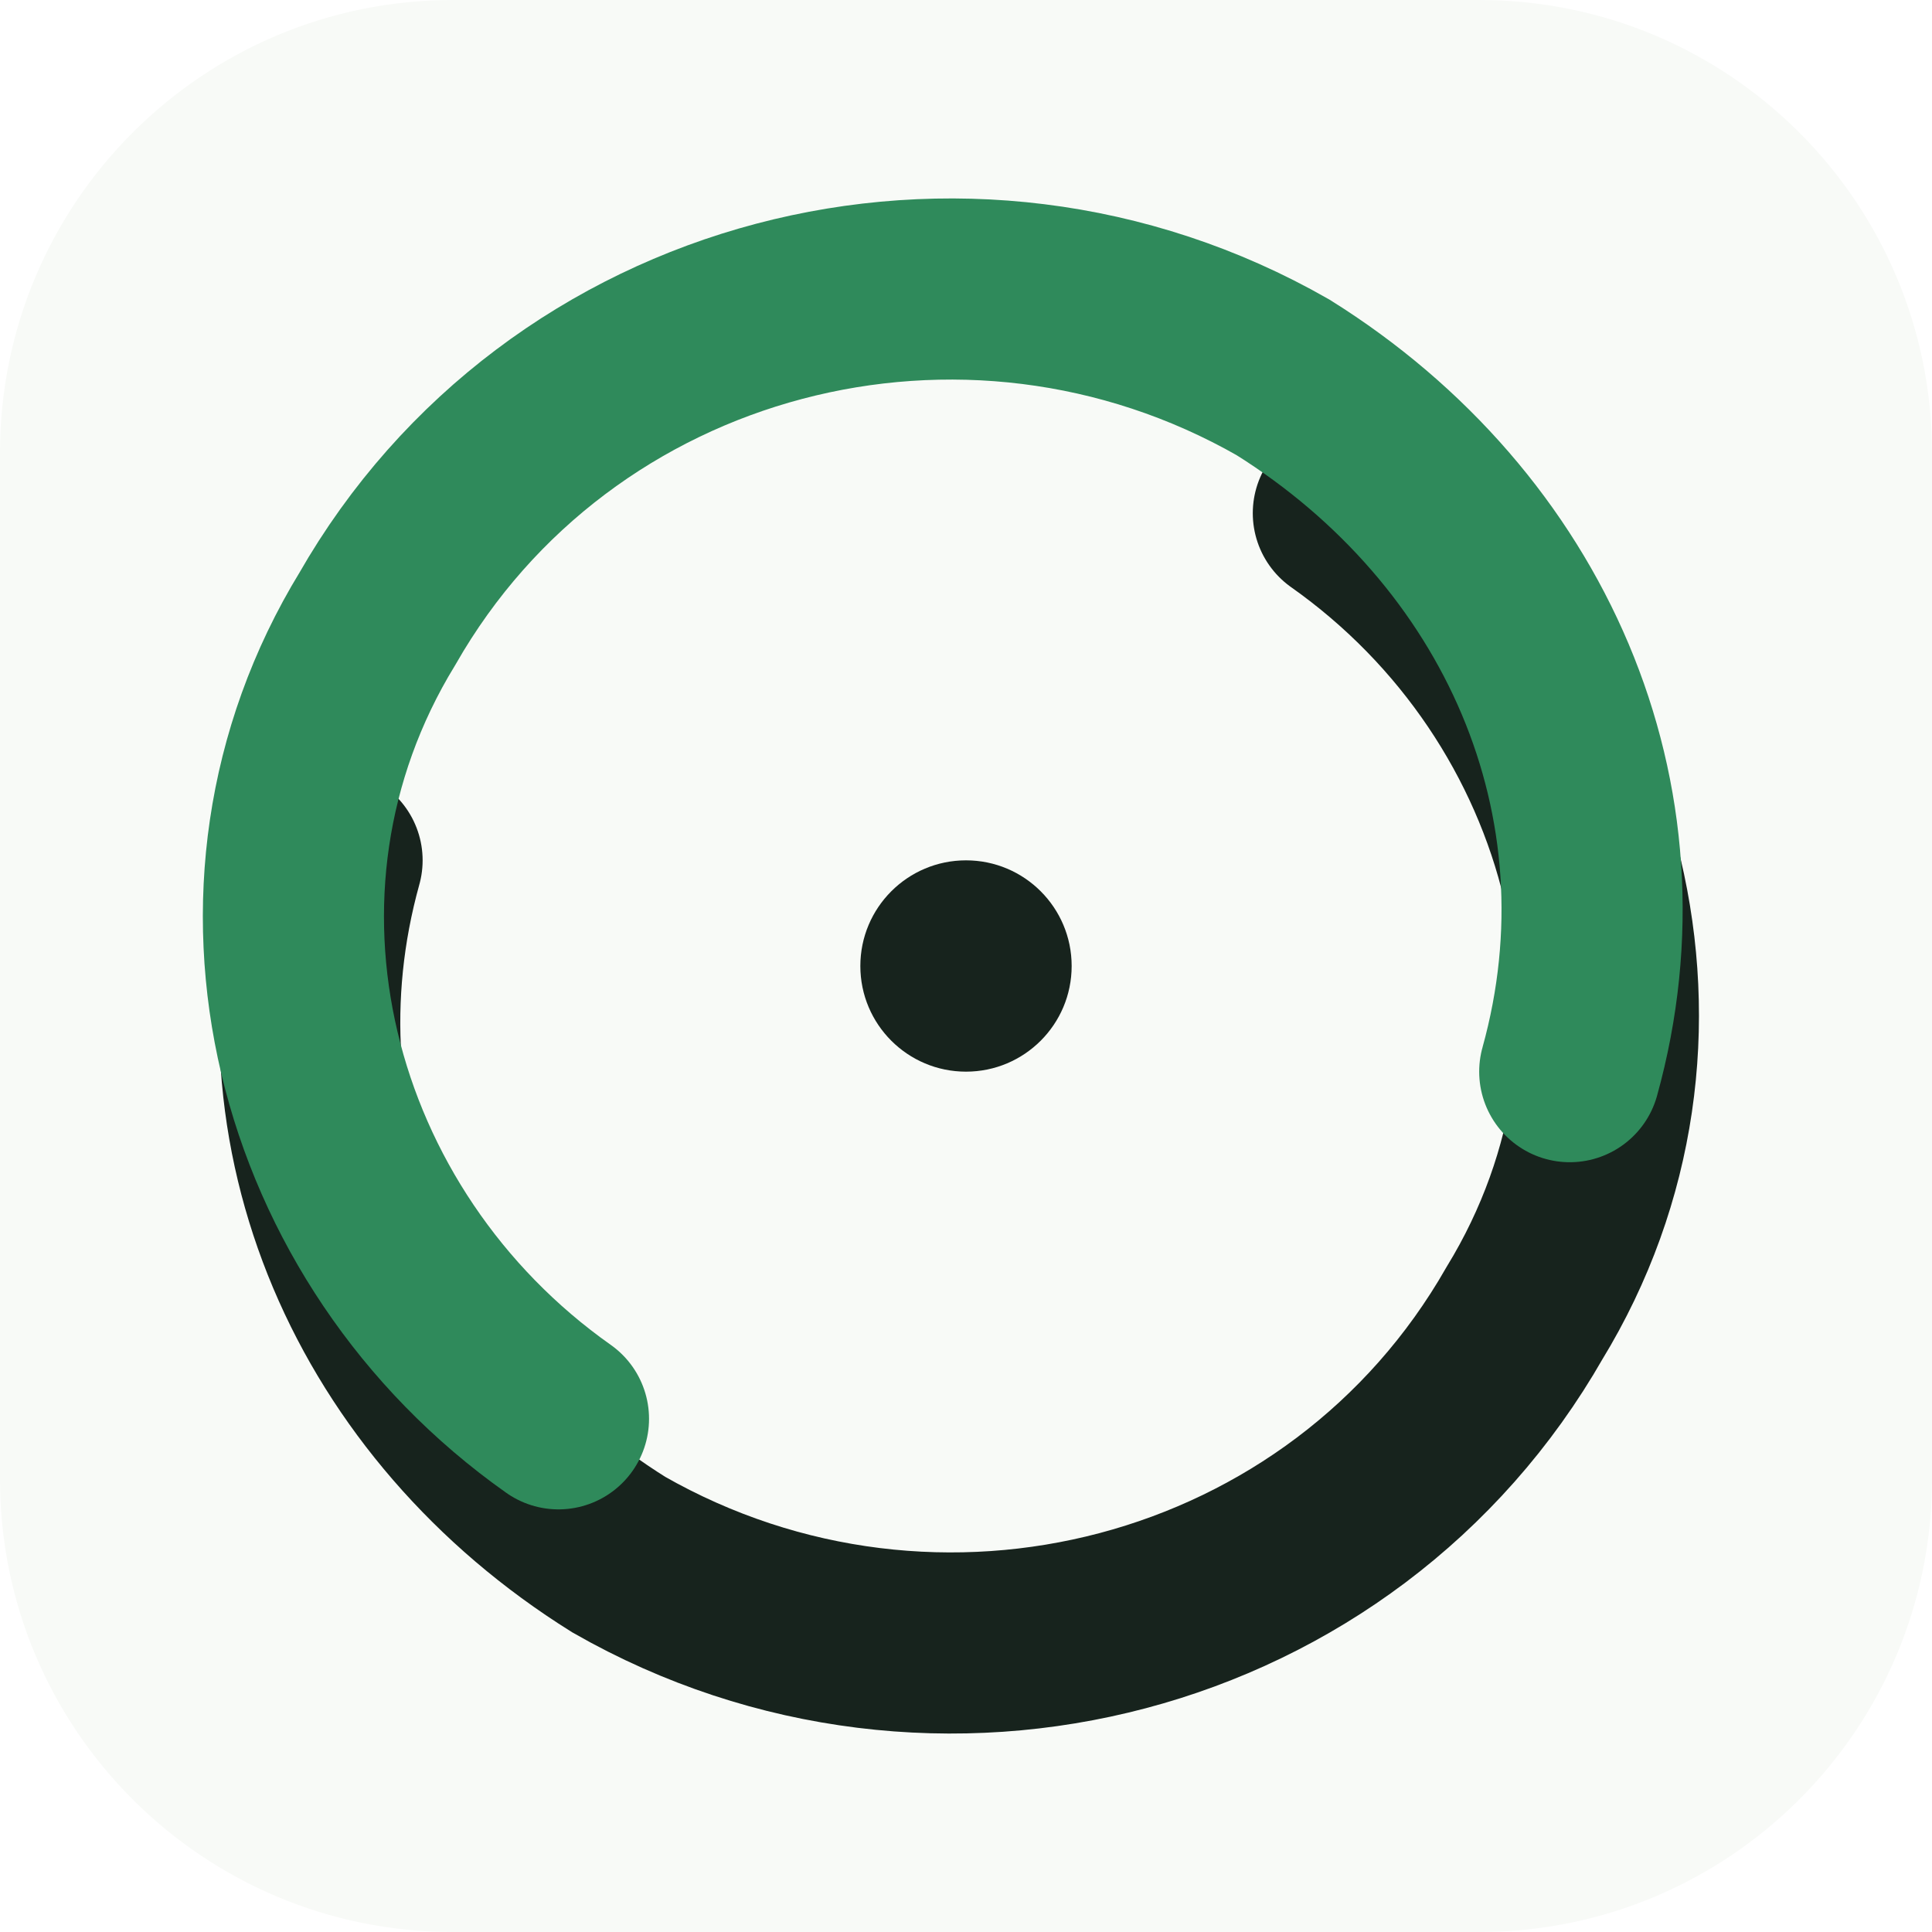
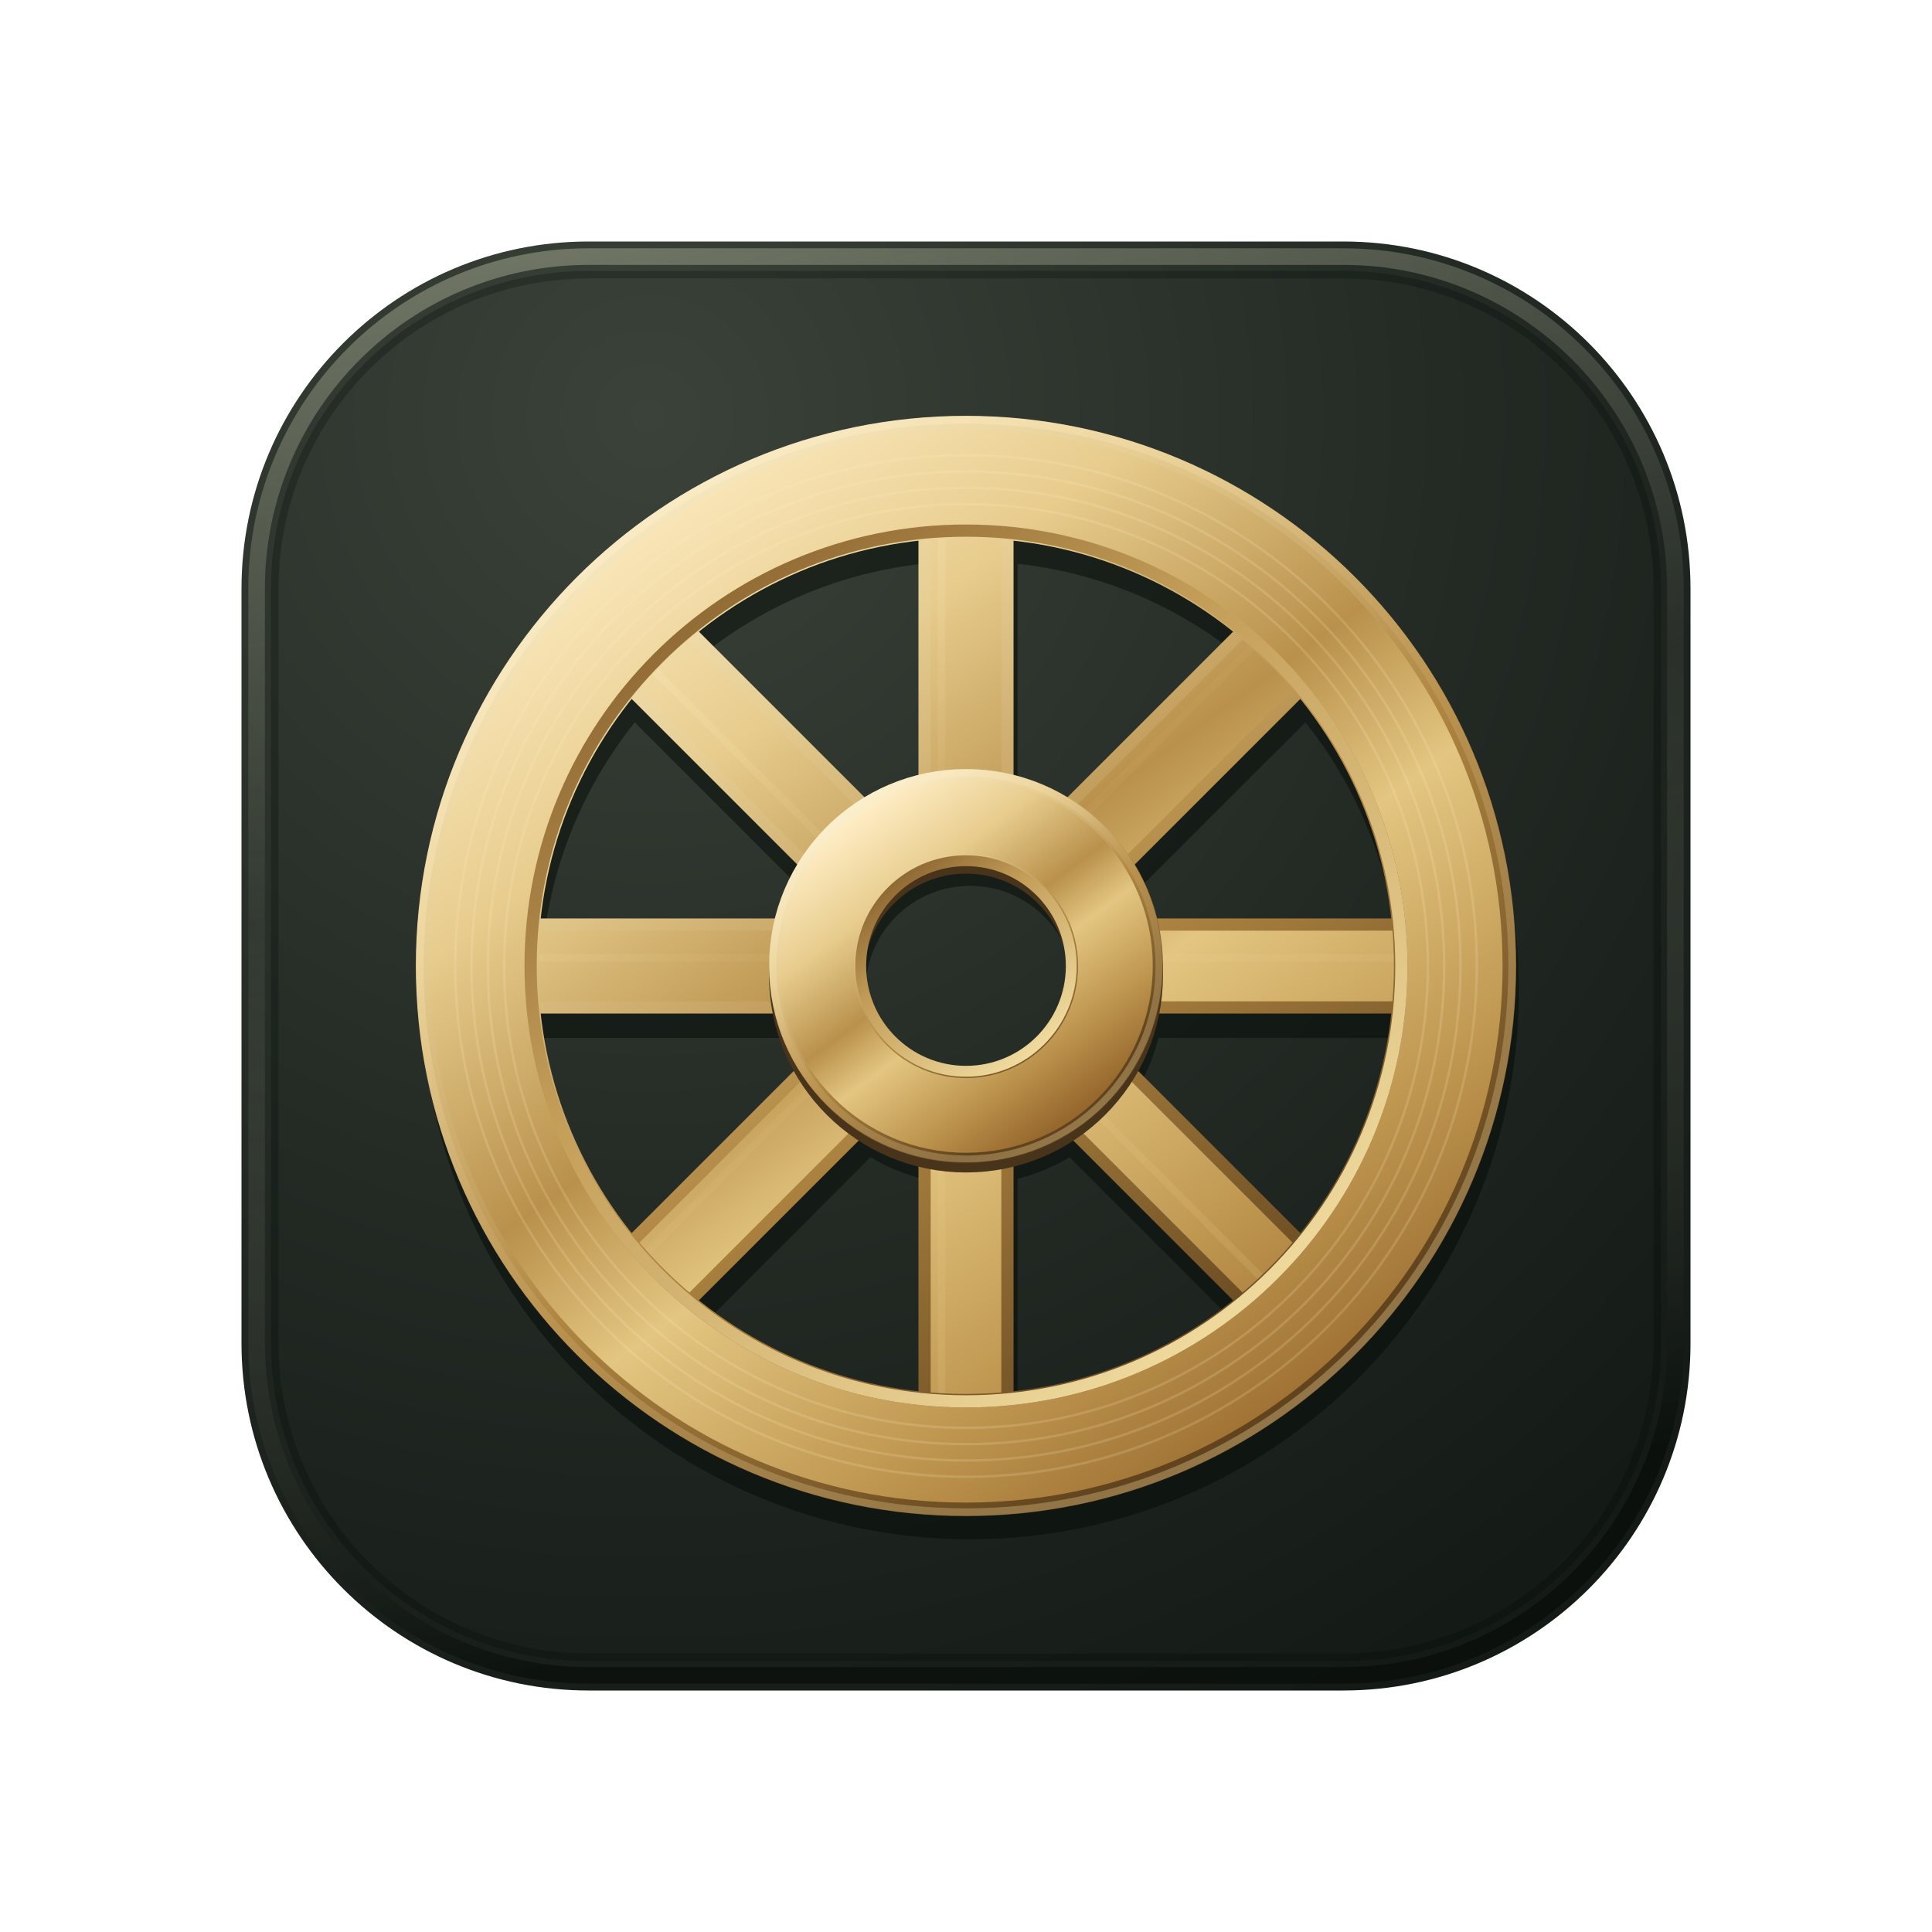
<svg xmlns="http://www.w3.org/2000/svg" viewBox="0 0 128 128" role="img" aria-label="samsara">
-   <rect width="128" height="128" rx="30" fill="#f8faf7" />
-   <path d="M89 34c17 12 23 35 12 53-12 21-39 28-60 16-16-10-24-28-19-46" fill="none" stroke="#17231d" stroke-width="12" stroke-linecap="round" />
-   <path d="M37 94c-17-12-23-35-12-53 12-21 39-28 60-16 16 10 24 28 19 46" fill="none" stroke="#2f8a5b" stroke-width="12" stroke-linecap="round" />
-   <circle cx="64" cy="64" r="7" fill="#17231d" />
+   <defs>
+     <radialGradient id="charcoal" cx=".28" cy=".12" r="1">
+       <stop stop-color="#3b4239" />
+       <stop offset=".55" stop-color="#242b25" />
+       <stop offset="1" stop-color="#141a16" />
+     </radialGradient>
+     <linearGradient id="brass" x1=".12" y1="0" x2=".85" y2="1">
+       <stop stop-color="#ffedc5" />
+       <stop offset=".24" stop-color="#e7cc8d" />
+       <stop offset=".46" stop-color="#b9914c" />
+       <stop offset=".6" stop-color="#e3c681" />
+       <stop offset=".82" stop-color="#bd944e" />
+       <stop offset="1" stop-color="#96682d" />
+     </linearGradient>
+     <linearGradient id="bevel" x1="0" y1="0" x2=".7" y2="1">
+       <stop stop-color="#fff5d7" />
+       <stop offset=".3" stop-color="#e6cd92" />
+       <stop offset=".62" stop-color="#af8541" />
+       <stop offset="1" stop-color="#61441e" />
+     </linearGradient>
+     <linearGradient id="inner-edge" x1="0" y1="0" x2=".8" y2="1">
+       <stop stop-color="#765021" />
+       <stop offset=".42" stop-color="#c39d58" />
+       <stop offset="1" stop-color="#f3dfa4" />
+     </linearGradient>
+     <linearGradient id="glint" x1="0" y1="0" x2=".7" y2="1">
+       <stop stop-color="#fff7df" stop-opacity=".85" />
+       <stop offset=".5" stop-color="#f4d89a" stop-opacity=".1" />
+       <stop offset="1" stop-color="#f4d89a" stop-opacity=".35" />
+     </linearGradient>
+     <linearGradient id="tile-edge" x2=".2" y2="1">
+       <stop stop-color="#b8bca0" stop-opacity=".48" />
+       <stop offset=".45" stop-color="#818875" stop-opacity=".12" />
+       <stop offset="1" stop-color="#050a07" stop-opacity=".6" />
+     </linearGradient>
+     <path id="spokes" d="M50 15V39M50 61V85M15 50H39M61 50H85M25.25 25.25L42.22 42.22M57.78 57.78L74.75 74.75M25.25 74.75L42.22 57.78M57.78 42.22L74.75 25.25" />
+   </defs>
+   <style>
+     /* Optical correction: enlarge and simplify the mark at toolbar size. */
+     @media (max-width:20px) {
+       .detail { display:none }
+       .wheel { transform:translate(14px,14px) }
+       .face { stroke:#efdba8 }
+       .spoke-face { stroke-width:6.5 }
+     }
+   </style>
+   <rect x="16" y="16" width="96" height="96" rx="23" fill="url(#charcoal)" />
+   <rect class="detail" x="17" y="17" width="94" height="94" rx="22" fill="none" stroke="url(#tile-edge)" stroke-width="1.1" />
+   <rect class="detail" x="18.2" y="18.2" width="91.6" height="91.6" rx="20.8" fill="none" stroke="#030905" stroke-opacity=".25" stroke-width=".5" />
+   <g class="wheel" transform="translate(19 19) scale(.9)" fill="none">
+     <g class="detail" stroke="#030905" opacity=".5" transform="translate(.3 1.8)">
+       <use href="#spokes" stroke-width="7" />
+       <circle cx="50" cy="50" r="36" stroke-width="8.8" />
+       <circle cx="50" cy="50" r="11" stroke-width="6.6" />
+     </g>
+     <use class="detail" href="#spokes" stroke="url(#bevel)" stroke-width="7" />
+     <use class="face spoke-face" href="#spokes" stroke="url(#brass)" stroke-width="5.2" />
+     <use class="detail" href="#spokes" stroke="url(#glint)" stroke-width=".55" transform="translate(-1.8 -.6)" opacity=".45" />
+     <circle class="detail" cx="50" cy="50" r="36" stroke="url(#bevel)" stroke-width="9" />
+     <circle class="face" cx="50" cy="50" r="36" stroke="url(#brass)" stroke-width="7" />
+     <circle class="detail" cx="50" cy="50" r="32.05" stroke="url(#inner-edge)" stroke-width=".9" />
+     <circle class="detail" cx="50" cy="50" r="40.2" stroke="url(#glint)" stroke-width=".55" />
+     <g class="detail" stroke="#fff0c4" stroke-width=".18" opacity=".17">
+       <circle cx="50" cy="50" r="34" />
+       <circle cx="50" cy="50" r="35.2" />
+       <circle cx="50" cy="50" r="36.4" />
+       <circle cx="50" cy="50" r="37.6" />
+     </g>
+     <circle class="detail" cx="50" cy="50.7" r="11" stroke="#48341b" stroke-width="7" />
+     <circle class="detail" cx="50" cy="50" r="11" stroke="url(#bevel)" stroke-width="7" />
+     <circle class="face" cx="50" cy="50" r="11" stroke="url(#brass)" stroke-width="5.5" />
+     <circle class="detail" cx="50" cy="50" r="7.75" stroke="url(#inner-edge)" stroke-width=".8" />
+     <circle class="detail" cx="50" cy="50" r="14.2" stroke="url(#glint)" stroke-width=".5" />
+   </g>
</svg>
